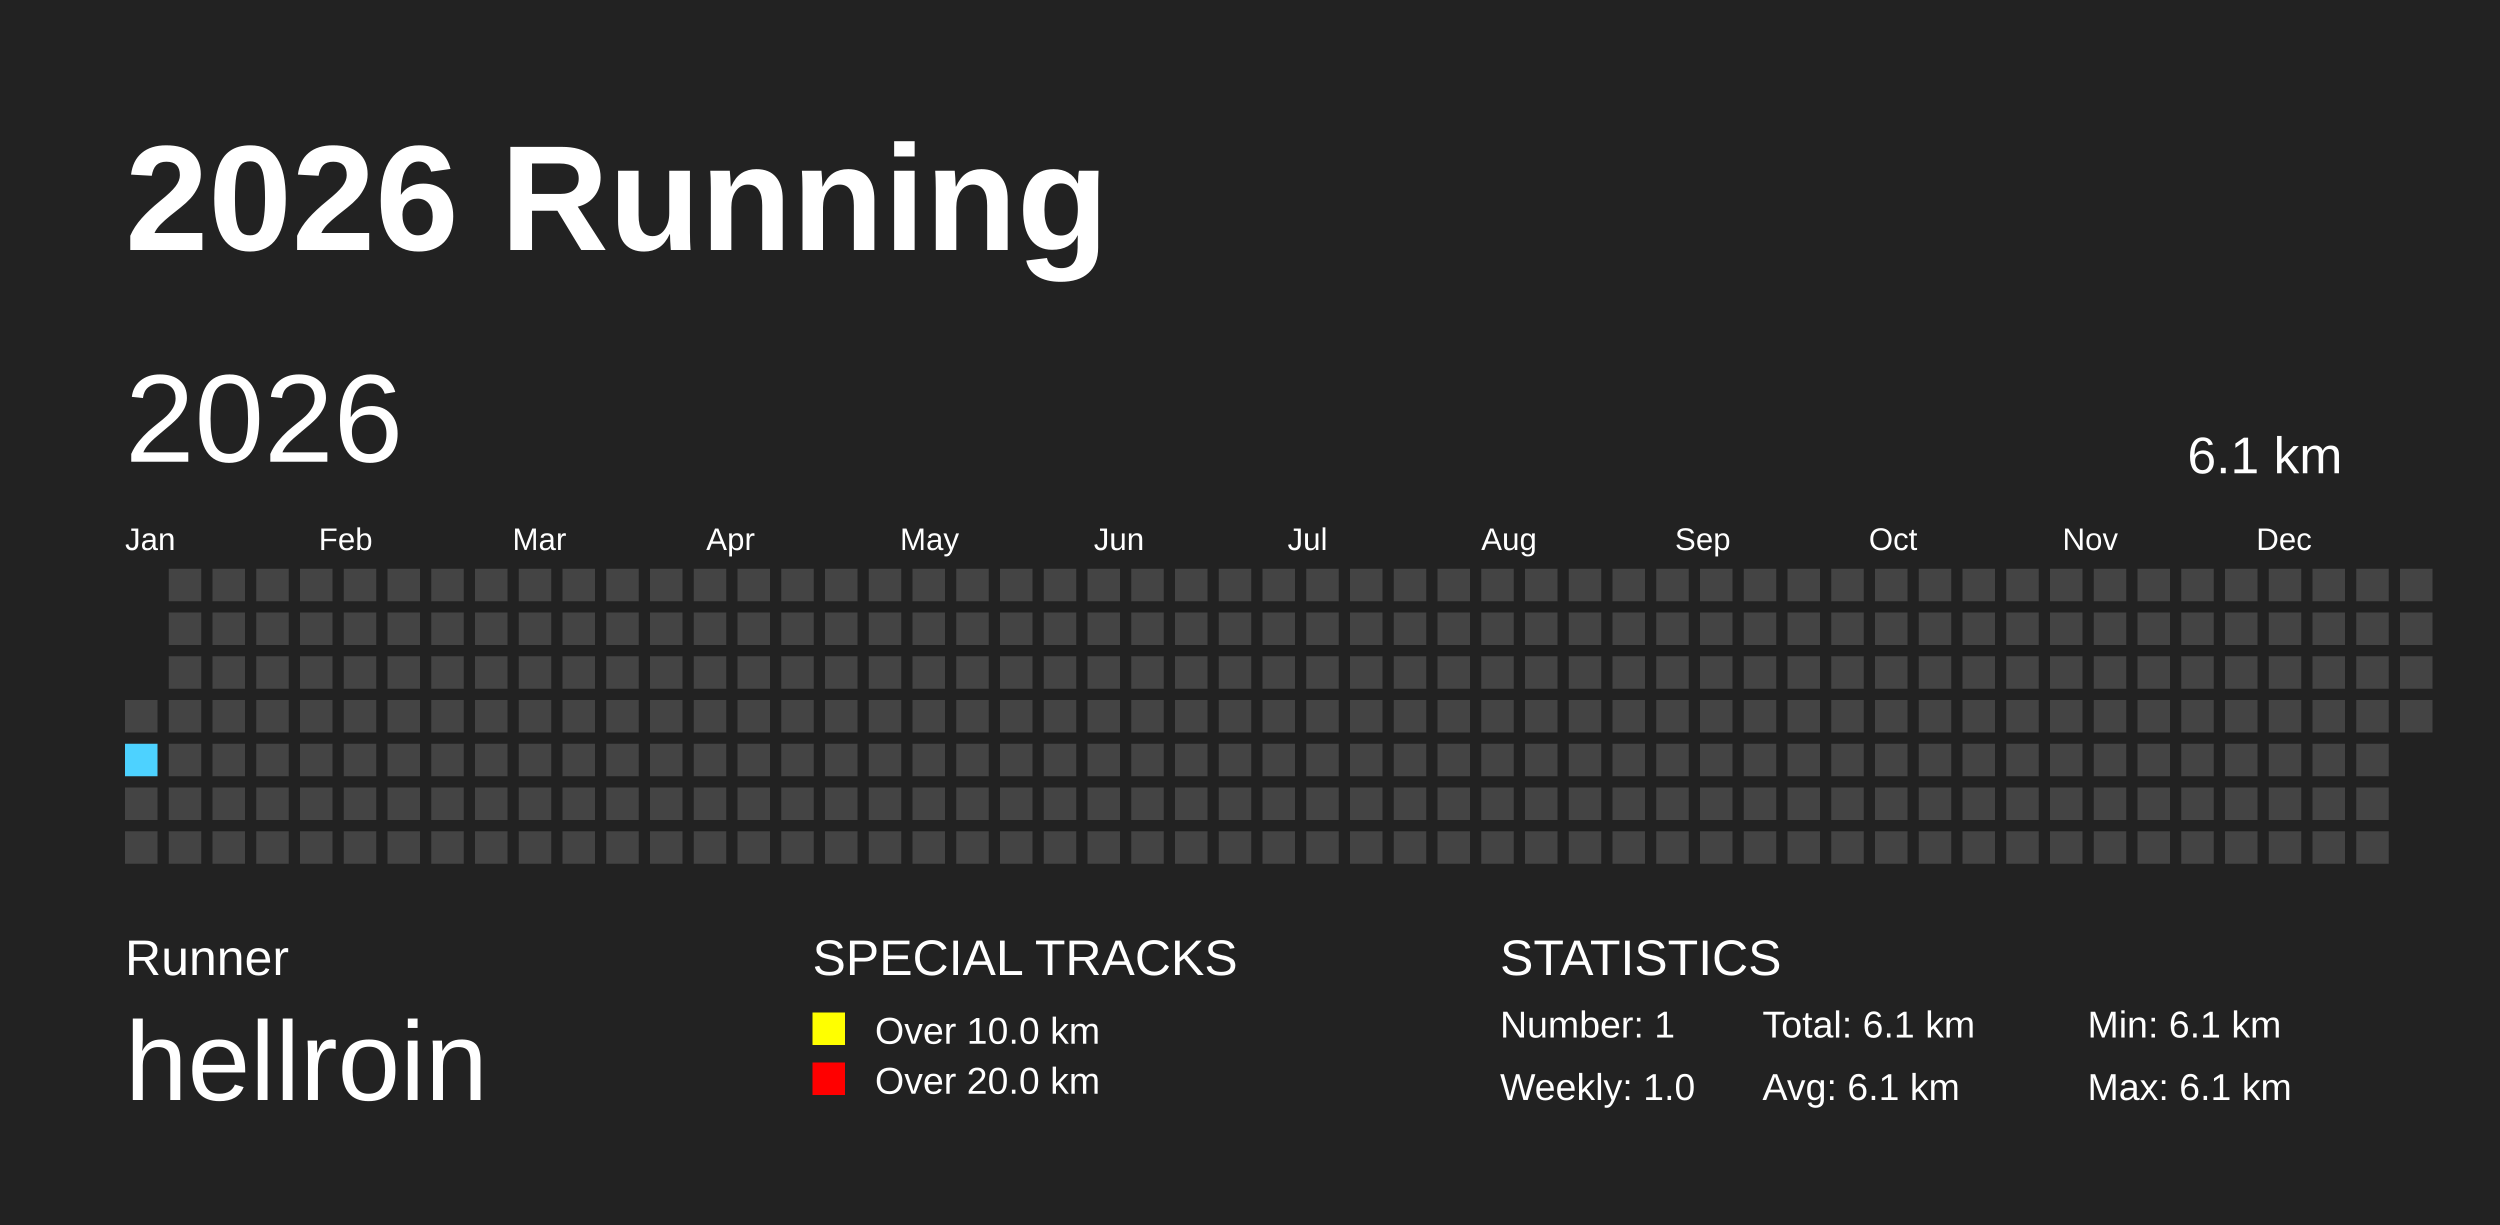
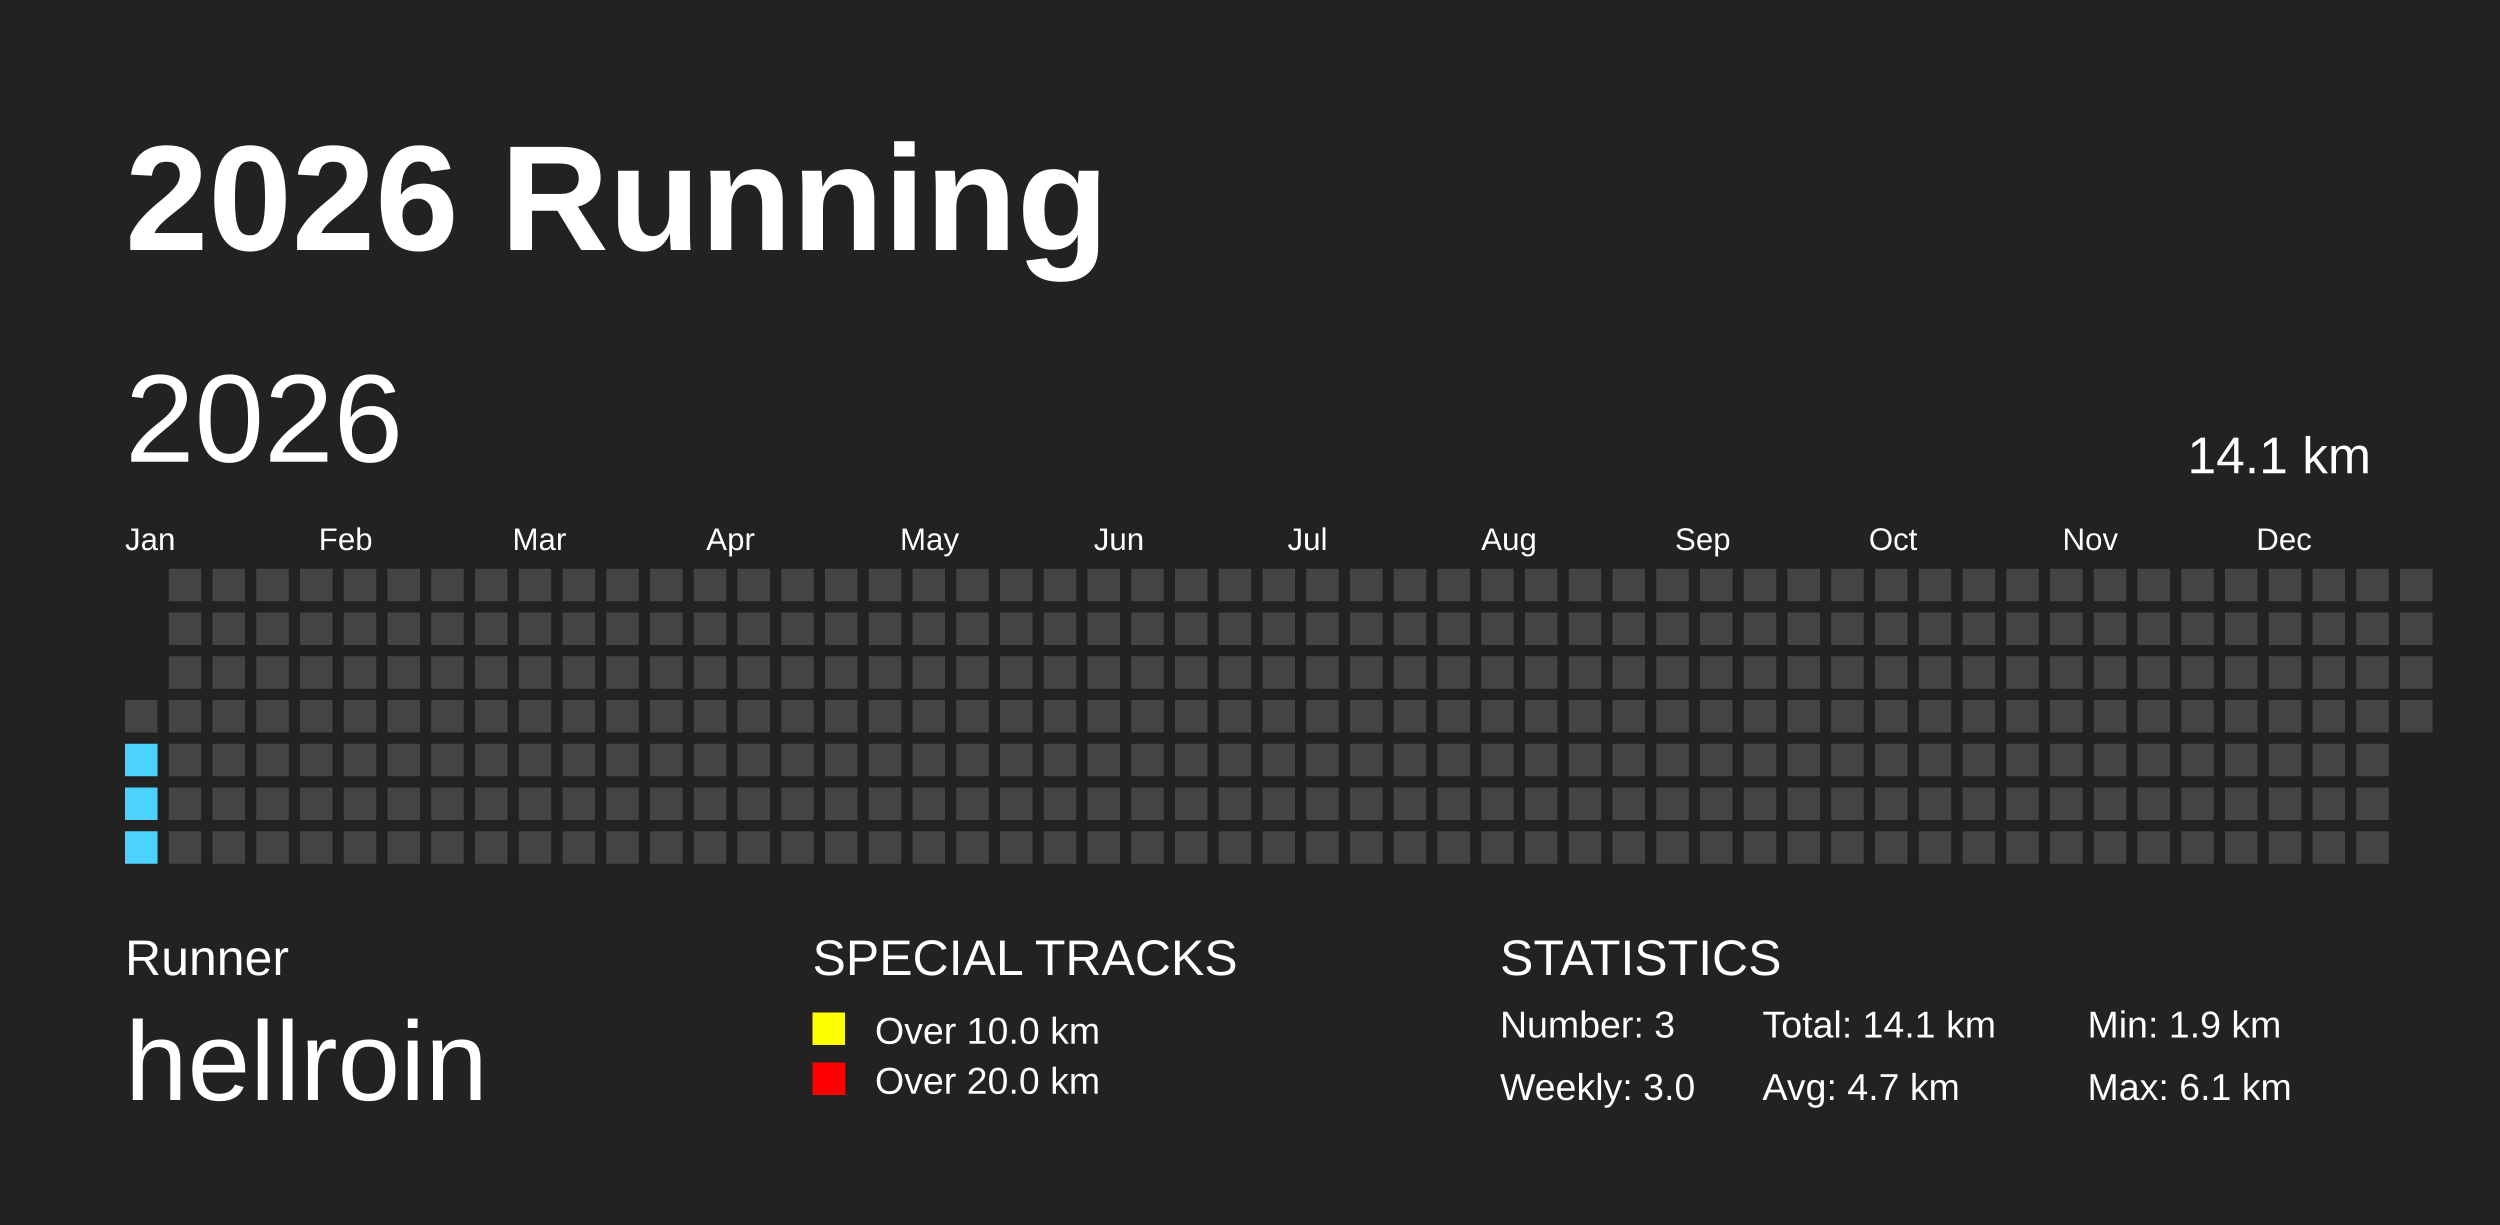
<svg xmlns="http://www.w3.org/2000/svg" baseProfile="full" height="98mm" version="1.1" viewBox="0,0,200,98" width="200mm">
  <defs />
  <rect fill="#222222" height="98" width="200" x="0" y="0" />
  <text fill="#FFFFFF" style="font-size:12px; font-family:Arial; font-weight:bold;" x="10" y="20">2026 Running</text>
  <text fill="#FFFFFF" style="font-size:4px; font-family:Arial" x="10" y="78">Runner</text>
  <text fill="#FFFFFF" style="font-size:9px; font-family:Arial" x="10" y="88">hellroin</text>
  <text fill="#FFFFFF" style="font-size:4px; font-family:Arial" x="65" y="78">SPECIAL TRACKS</text>
  <rect fill="yellow" height="2.6" width="2.6" x="65" y="81" />
  <text fill="#FFFFFF" style="font-size:3px; font-family:Arial" x="70" y="83.5">Over 10.0 km</text>
  <rect fill="red" height="2.6" width="2.6" x="65" y="85" />
  <text fill="#FFFFFF" style="font-size:3px; font-family:Arial" x="70" y="87.5">Over 20.0 km</text>
  <text fill="#FFFFFF" style="font-size:4px; font-family:Arial" x="120" y="78">STATISTICS</text>
-   <text fill="#FFFFFF" style="font-size:3px; font-family:Arial" x="120" y="83">Number: 1</text>
-   <text fill="#FFFFFF" style="font-size:3px; font-family:Arial" x="120" y="88">Weekly: 1.0</text>
-   <text fill="#FFFFFF" style="font-size:3px; font-family:Arial" x="141" y="83">Total: 6.1 km</text>
-   <text fill="#FFFFFF" style="font-size:3px; font-family:Arial" x="141" y="88">Avg: 6.1 km</text>
-   <text fill="#FFFFFF" style="font-size:3px; font-family:Arial" x="167" y="83">Min: 6.1 km</text>
+   <text fill="#FFFFFF" style="font-size:3px; font-family:Arial" x="120" y="83">Number: 3</text>
+   <text fill="#FFFFFF" style="font-size:3px; font-family:Arial" x="120" y="88">Weekly: 3.0</text>
+   <text fill="#FFFFFF" style="font-size:3px; font-family:Arial" x="141" y="83">Total: 14.1 km</text>
+   <text fill="#FFFFFF" style="font-size:3px; font-family:Arial" x="141" y="88">Avg: 4.7 km</text>
+   <text fill="#FFFFFF" style="font-size:3px; font-family:Arial" x="167" y="83">Min: 1.9 km</text>
  <text fill="#FFFFFF" style="font-size:3px; font-family:Arial" x="167" y="88">Max: 6.1 km</text>
  <text dominant-baseline="hanging" fill="#FFFFFF" style="font-size:10.0px; font-family:Arial;" x="10" y="30">2026</text>
-   <text dominant-baseline="hanging" fill="#FFFFFF" style="font-size:4.125px; font-family:Arial;" x="175" y="35">6.1 km</text>
+   <text dominant-baseline="hanging" fill="#FFFFFF" style="font-size:4.125px; font-family:Arial;" x="175" y="35">14.1 km</text>
  <text fill="#FFFFFF" style="font-size:2.5px; font-family:Arial" x="10.0" y="44">Jan</text>
  <text fill="#FFFFFF" style="font-size:2.5px; font-family:Arial" x="25.5" y="44">Feb</text>
  <text fill="#FFFFFF" style="font-size:2.5px; font-family:Arial" x="41.0" y="44">Mar</text>
  <text fill="#FFFFFF" style="font-size:2.5px; font-family:Arial" x="56.5" y="44">Apr</text>
  <text fill="#FFFFFF" style="font-size:2.5px; font-family:Arial" x="72.0" y="44">May</text>
  <text fill="#FFFFFF" style="font-size:2.5px; font-family:Arial" x="87.5" y="44">Jun</text>
  <text fill="#FFFFFF" style="font-size:2.5px; font-family:Arial" x="103.0" y="44">Jul</text>
  <text fill="#FFFFFF" style="font-size:2.5px; font-family:Arial" x="118.5" y="44">Aug</text>
  <text fill="#FFFFFF" style="font-size:2.5px; font-family:Arial" x="134.0" y="44">Sep</text>
  <text fill="#FFFFFF" style="font-size:2.5px; font-family:Arial" x="149.5" y="44">Oct</text>
  <text fill="#FFFFFF" style="font-size:2.5px; font-family:Arial" x="165.0" y="44">Nov</text>
  <text fill="#FFFFFF" style="font-size:2.5px; font-family:Arial" x="180.5" y="44">Dec</text>
  <rect fill="#444444" height="2.6" width="2.6" x="10.0" y="56.0" />
  <rect fill="#4DD2FF" height="2.6" width="2.6" x="10.0" y="59.5" />
-   <rect fill="#444444" height="2.6" width="2.6" x="10.0" y="63.0" />
-   <rect fill="#444444" height="2.6" width="2.6" x="10.0" y="66.5" />
+   <rect fill="#4DD2FF" height="2.6" width="2.6" x="10.0" y="63.0" />
+   <rect fill="#4DD2FF" height="2.6" width="2.6" x="10.0" y="66.5" />
  <rect fill="#444444" height="2.6" width="2.6" x="13.5" y="45.5" />
  <rect fill="#444444" height="2.6" width="2.6" x="13.5" y="49.0" />
  <rect fill="#444444" height="2.6" width="2.6" x="13.5" y="52.5" />
  <rect fill="#444444" height="2.6" width="2.6" x="13.5" y="56.0" />
  <rect fill="#444444" height="2.6" width="2.6" x="13.5" y="59.5" />
  <rect fill="#444444" height="2.6" width="2.6" x="13.5" y="63.0" />
  <rect fill="#444444" height="2.6" width="2.6" x="13.5" y="66.5" />
  <rect fill="#444444" height="2.6" width="2.6" x="17.0" y="45.5" />
  <rect fill="#444444" height="2.6" width="2.6" x="17.0" y="49.0" />
  <rect fill="#444444" height="2.6" width="2.6" x="17.0" y="52.5" />
  <rect fill="#444444" height="2.6" width="2.6" x="17.0" y="56.0" />
  <rect fill="#444444" height="2.6" width="2.6" x="17.0" y="59.5" />
  <rect fill="#444444" height="2.6" width="2.6" x="17.0" y="63.0" />
  <rect fill="#444444" height="2.6" width="2.6" x="17.0" y="66.5" />
  <rect fill="#444444" height="2.6" width="2.6" x="20.5" y="45.5" />
  <rect fill="#444444" height="2.6" width="2.6" x="20.5" y="49.0" />
  <rect fill="#444444" height="2.6" width="2.6" x="20.5" y="52.5" />
  <rect fill="#444444" height="2.6" width="2.6" x="20.5" y="56.0" />
  <rect fill="#444444" height="2.6" width="2.6" x="20.5" y="59.5" />
  <rect fill="#444444" height="2.6" width="2.6" x="20.5" y="63.0" />
  <rect fill="#444444" height="2.6" width="2.6" x="20.5" y="66.5" />
  <rect fill="#444444" height="2.6" width="2.6" x="24.0" y="45.5" />
  <rect fill="#444444" height="2.6" width="2.6" x="24.0" y="49.0" />
  <rect fill="#444444" height="2.6" width="2.6" x="24.0" y="52.5" />
  <rect fill="#444444" height="2.6" width="2.6" x="24.0" y="56.0" />
  <rect fill="#444444" height="2.6" width="2.6" x="24.0" y="59.5" />
  <rect fill="#444444" height="2.6" width="2.6" x="24.0" y="63.0" />
  <rect fill="#444444" height="2.6" width="2.6" x="24.0" y="66.5" />
  <rect fill="#444444" height="2.6" width="2.6" x="27.5" y="45.5" />
  <rect fill="#444444" height="2.6" width="2.6" x="27.5" y="49.0" />
  <rect fill="#444444" height="2.6" width="2.6" x="27.5" y="52.5" />
  <rect fill="#444444" height="2.6" width="2.6" x="27.5" y="56.0" />
  <rect fill="#444444" height="2.6" width="2.6" x="27.5" y="59.5" />
  <rect fill="#444444" height="2.6" width="2.6" x="27.5" y="63.0" />
  <rect fill="#444444" height="2.6" width="2.6" x="27.5" y="66.5" />
  <rect fill="#444444" height="2.6" width="2.6" x="31.0" y="45.5" />
  <rect fill="#444444" height="2.6" width="2.6" x="31.0" y="49.0" />
  <rect fill="#444444" height="2.6" width="2.6" x="31.0" y="52.5" />
  <rect fill="#444444" height="2.6" width="2.6" x="31.0" y="56.0" />
  <rect fill="#444444" height="2.6" width="2.6" x="31.0" y="59.5" />
  <rect fill="#444444" height="2.6" width="2.6" x="31.0" y="63.0" />
  <rect fill="#444444" height="2.6" width="2.6" x="31.0" y="66.5" />
  <rect fill="#444444" height="2.6" width="2.6" x="34.5" y="45.5" />
  <rect fill="#444444" height="2.6" width="2.6" x="34.5" y="49.0" />
  <rect fill="#444444" height="2.6" width="2.6" x="34.5" y="52.5" />
  <rect fill="#444444" height="2.6" width="2.6" x="34.5" y="56.0" />
  <rect fill="#444444" height="2.6" width="2.6" x="34.5" y="59.5" />
  <rect fill="#444444" height="2.6" width="2.6" x="34.5" y="63.0" />
  <rect fill="#444444" height="2.6" width="2.6" x="34.5" y="66.5" />
  <rect fill="#444444" height="2.6" width="2.6" x="38.0" y="45.5" />
  <rect fill="#444444" height="2.6" width="2.6" x="38.0" y="49.0" />
  <rect fill="#444444" height="2.6" width="2.6" x="38.0" y="52.5" />
  <rect fill="#444444" height="2.6" width="2.6" x="38.0" y="56.0" />
  <rect fill="#444444" height="2.6" width="2.6" x="38.0" y="59.5" />
  <rect fill="#444444" height="2.6" width="2.6" x="38.0" y="63.0" />
  <rect fill="#444444" height="2.6" width="2.6" x="38.0" y="66.5" />
  <rect fill="#444444" height="2.6" width="2.6" x="41.5" y="45.5" />
  <rect fill="#444444" height="2.6" width="2.6" x="41.5" y="49.0" />
  <rect fill="#444444" height="2.6" width="2.6" x="41.5" y="52.5" />
  <rect fill="#444444" height="2.6" width="2.6" x="41.5" y="56.0" />
  <rect fill="#444444" height="2.6" width="2.6" x="41.5" y="59.5" />
  <rect fill="#444444" height="2.6" width="2.6" x="41.5" y="63.0" />
  <rect fill="#444444" height="2.6" width="2.6" x="41.5" y="66.5" />
  <rect fill="#444444" height="2.6" width="2.6" x="45.0" y="45.5" />
  <rect fill="#444444" height="2.6" width="2.6" x="45.0" y="49.0" />
  <rect fill="#444444" height="2.6" width="2.6" x="45.0" y="52.5" />
  <rect fill="#444444" height="2.6" width="2.6" x="45.0" y="56.0" />
  <rect fill="#444444" height="2.6" width="2.6" x="45.0" y="59.5" />
  <rect fill="#444444" height="2.6" width="2.6" x="45.0" y="63.0" />
  <rect fill="#444444" height="2.6" width="2.6" x="45.0" y="66.5" />
  <rect fill="#444444" height="2.6" width="2.6" x="48.5" y="45.5" />
  <rect fill="#444444" height="2.6" width="2.6" x="48.5" y="49.0" />
  <rect fill="#444444" height="2.6" width="2.6" x="48.5" y="52.5" />
  <rect fill="#444444" height="2.6" width="2.6" x="48.5" y="56.0" />
  <rect fill="#444444" height="2.6" width="2.6" x="48.5" y="59.5" />
  <rect fill="#444444" height="2.6" width="2.6" x="48.5" y="63.0" />
  <rect fill="#444444" height="2.6" width="2.6" x="48.5" y="66.5" />
  <rect fill="#444444" height="2.6" width="2.6" x="52.0" y="45.5" />
  <rect fill="#444444" height="2.6" width="2.6" x="52.0" y="49.0" />
  <rect fill="#444444" height="2.6" width="2.6" x="52.0" y="52.5" />
  <rect fill="#444444" height="2.6" width="2.6" x="52.0" y="56.0" />
  <rect fill="#444444" height="2.6" width="2.6" x="52.0" y="59.5" />
  <rect fill="#444444" height="2.6" width="2.6" x="52.0" y="63.0" />
  <rect fill="#444444" height="2.6" width="2.6" x="52.0" y="66.5" />
  <rect fill="#444444" height="2.6" width="2.6" x="55.5" y="45.5" />
  <rect fill="#444444" height="2.6" width="2.6" x="55.5" y="49.0" />
  <rect fill="#444444" height="2.6" width="2.6" x="55.5" y="52.5" />
  <rect fill="#444444" height="2.6" width="2.6" x="55.5" y="56.0" />
  <rect fill="#444444" height="2.6" width="2.6" x="55.5" y="59.5" />
  <rect fill="#444444" height="2.6" width="2.6" x="55.5" y="63.0" />
  <rect fill="#444444" height="2.6" width="2.6" x="55.5" y="66.5" />
  <rect fill="#444444" height="2.6" width="2.6" x="59.0" y="45.5" />
  <rect fill="#444444" height="2.6" width="2.6" x="59.0" y="49.0" />
  <rect fill="#444444" height="2.6" width="2.6" x="59.0" y="52.5" />
  <rect fill="#444444" height="2.6" width="2.6" x="59.0" y="56.0" />
  <rect fill="#444444" height="2.6" width="2.6" x="59.0" y="59.5" />
  <rect fill="#444444" height="2.6" width="2.6" x="59.0" y="63.0" />
  <rect fill="#444444" height="2.6" width="2.6" x="59.0" y="66.5" />
  <rect fill="#444444" height="2.6" width="2.6" x="62.5" y="45.5" />
  <rect fill="#444444" height="2.6" width="2.6" x="62.5" y="49.0" />
  <rect fill="#444444" height="2.6" width="2.6" x="62.5" y="52.5" />
  <rect fill="#444444" height="2.6" width="2.6" x="62.5" y="56.0" />
  <rect fill="#444444" height="2.6" width="2.6" x="62.5" y="59.5" />
  <rect fill="#444444" height="2.6" width="2.6" x="62.5" y="63.0" />
  <rect fill="#444444" height="2.6" width="2.6" x="62.5" y="66.5" />
  <rect fill="#444444" height="2.6" width="2.6" x="66.0" y="45.5" />
  <rect fill="#444444" height="2.6" width="2.6" x="66.0" y="49.0" />
  <rect fill="#444444" height="2.6" width="2.6" x="66.0" y="52.5" />
  <rect fill="#444444" height="2.6" width="2.6" x="66.0" y="56.0" />
  <rect fill="#444444" height="2.6" width="2.6" x="66.0" y="59.5" />
  <rect fill="#444444" height="2.6" width="2.6" x="66.0" y="63.0" />
  <rect fill="#444444" height="2.6" width="2.6" x="66.0" y="66.5" />
  <rect fill="#444444" height="2.6" width="2.6" x="69.5" y="45.5" />
  <rect fill="#444444" height="2.6" width="2.6" x="69.5" y="49.0" />
  <rect fill="#444444" height="2.6" width="2.6" x="69.5" y="52.5" />
  <rect fill="#444444" height="2.6" width="2.6" x="69.5" y="56.0" />
  <rect fill="#444444" height="2.6" width="2.6" x="69.5" y="59.5" />
  <rect fill="#444444" height="2.6" width="2.6" x="69.5" y="63.0" />
  <rect fill="#444444" height="2.6" width="2.6" x="69.5" y="66.5" />
  <rect fill="#444444" height="2.6" width="2.6" x="73.0" y="45.5" />
  <rect fill="#444444" height="2.6" width="2.6" x="73.0" y="49.0" />
  <rect fill="#444444" height="2.6" width="2.6" x="73.0" y="52.5" />
  <rect fill="#444444" height="2.6" width="2.6" x="73.0" y="56.0" />
  <rect fill="#444444" height="2.6" width="2.6" x="73.0" y="59.5" />
  <rect fill="#444444" height="2.6" width="2.6" x="73.0" y="63.0" />
  <rect fill="#444444" height="2.6" width="2.6" x="73.0" y="66.5" />
  <rect fill="#444444" height="2.6" width="2.6" x="76.5" y="45.5" />
  <rect fill="#444444" height="2.6" width="2.6" x="76.5" y="49.0" />
  <rect fill="#444444" height="2.6" width="2.6" x="76.5" y="52.5" />
  <rect fill="#444444" height="2.6" width="2.6" x="76.5" y="56.0" />
  <rect fill="#444444" height="2.6" width="2.6" x="76.5" y="59.5" />
  <rect fill="#444444" height="2.6" width="2.6" x="76.5" y="63.0" />
  <rect fill="#444444" height="2.6" width="2.6" x="76.5" y="66.5" />
  <rect fill="#444444" height="2.6" width="2.6" x="80.0" y="45.5" />
  <rect fill="#444444" height="2.6" width="2.6" x="80.0" y="49.0" />
  <rect fill="#444444" height="2.6" width="2.6" x="80.0" y="52.5" />
  <rect fill="#444444" height="2.6" width="2.6" x="80.0" y="56.0" />
  <rect fill="#444444" height="2.6" width="2.6" x="80.0" y="59.5" />
  <rect fill="#444444" height="2.6" width="2.6" x="80.0" y="63.0" />
  <rect fill="#444444" height="2.6" width="2.6" x="80.0" y="66.5" />
  <rect fill="#444444" height="2.6" width="2.6" x="83.5" y="45.5" />
  <rect fill="#444444" height="2.6" width="2.6" x="83.5" y="49.0" />
  <rect fill="#444444" height="2.6" width="2.6" x="83.5" y="52.5" />
  <rect fill="#444444" height="2.6" width="2.6" x="83.5" y="56.0" />
  <rect fill="#444444" height="2.6" width="2.6" x="83.5" y="59.5" />
  <rect fill="#444444" height="2.6" width="2.6" x="83.5" y="63.0" />
  <rect fill="#444444" height="2.6" width="2.6" x="83.5" y="66.5" />
  <rect fill="#444444" height="2.6" width="2.6" x="87.0" y="45.5" />
  <rect fill="#444444" height="2.6" width="2.6" x="87.0" y="49.0" />
  <rect fill="#444444" height="2.6" width="2.6" x="87.0" y="52.5" />
  <rect fill="#444444" height="2.6" width="2.6" x="87.0" y="56.0" />
  <rect fill="#444444" height="2.6" width="2.6" x="87.0" y="59.5" />
  <rect fill="#444444" height="2.6" width="2.6" x="87.0" y="63.0" />
  <rect fill="#444444" height="2.6" width="2.6" x="87.0" y="66.5" />
  <rect fill="#444444" height="2.6" width="2.6" x="90.5" y="45.5" />
  <rect fill="#444444" height="2.6" width="2.6" x="90.5" y="49.0" />
  <rect fill="#444444" height="2.6" width="2.6" x="90.5" y="52.5" />
  <rect fill="#444444" height="2.6" width="2.6" x="90.5" y="56.0" />
  <rect fill="#444444" height="2.6" width="2.6" x="90.5" y="59.5" />
  <rect fill="#444444" height="2.6" width="2.6" x="90.5" y="63.0" />
  <rect fill="#444444" height="2.6" width="2.6" x="90.5" y="66.5" />
  <rect fill="#444444" height="2.6" width="2.6" x="94.0" y="45.5" />
  <rect fill="#444444" height="2.6" width="2.6" x="94.0" y="49.0" />
  <rect fill="#444444" height="2.6" width="2.6" x="94.0" y="52.5" />
  <rect fill="#444444" height="2.6" width="2.6" x="94.0" y="56.0" />
  <rect fill="#444444" height="2.6" width="2.6" x="94.0" y="59.5" />
  <rect fill="#444444" height="2.6" width="2.6" x="94.0" y="63.0" />
  <rect fill="#444444" height="2.6" width="2.6" x="94.0" y="66.5" />
  <rect fill="#444444" height="2.6" width="2.6" x="97.5" y="45.5" />
  <rect fill="#444444" height="2.6" width="2.6" x="97.5" y="49.0" />
  <rect fill="#444444" height="2.6" width="2.6" x="97.5" y="52.5" />
  <rect fill="#444444" height="2.6" width="2.6" x="97.5" y="56.0" />
  <rect fill="#444444" height="2.6" width="2.6" x="97.5" y="59.5" />
  <rect fill="#444444" height="2.6" width="2.6" x="97.5" y="63.0" />
  <rect fill="#444444" height="2.6" width="2.6" x="97.5" y="66.5" />
  <rect fill="#444444" height="2.6" width="2.6" x="101.0" y="45.5" />
  <rect fill="#444444" height="2.6" width="2.6" x="101.0" y="49.0" />
  <rect fill="#444444" height="2.6" width="2.6" x="101.0" y="52.5" />
  <rect fill="#444444" height="2.6" width="2.6" x="101.0" y="56.0" />
  <rect fill="#444444" height="2.6" width="2.6" x="101.0" y="59.5" />
  <rect fill="#444444" height="2.6" width="2.6" x="101.0" y="63.0" />
  <rect fill="#444444" height="2.6" width="2.6" x="101.0" y="66.5" />
  <rect fill="#444444" height="2.6" width="2.6" x="104.5" y="45.5" />
  <rect fill="#444444" height="2.6" width="2.6" x="104.5" y="49.0" />
  <rect fill="#444444" height="2.6" width="2.6" x="104.5" y="52.5" />
  <rect fill="#444444" height="2.6" width="2.6" x="104.5" y="56.0" />
  <rect fill="#444444" height="2.6" width="2.6" x="104.5" y="59.5" />
  <rect fill="#444444" height="2.6" width="2.6" x="104.5" y="63.0" />
  <rect fill="#444444" height="2.6" width="2.6" x="104.5" y="66.5" />
  <rect fill="#444444" height="2.6" width="2.6" x="108.0" y="45.5" />
  <rect fill="#444444" height="2.6" width="2.6" x="108.0" y="49.0" />
  <rect fill="#444444" height="2.6" width="2.6" x="108.0" y="52.5" />
  <rect fill="#444444" height="2.6" width="2.6" x="108.0" y="56.0" />
  <rect fill="#444444" height="2.6" width="2.6" x="108.0" y="59.5" />
  <rect fill="#444444" height="2.6" width="2.6" x="108.0" y="63.0" />
  <rect fill="#444444" height="2.6" width="2.6" x="108.0" y="66.5" />
  <rect fill="#444444" height="2.6" width="2.6" x="111.5" y="45.5" />
  <rect fill="#444444" height="2.6" width="2.6" x="111.5" y="49.0" />
  <rect fill="#444444" height="2.6" width="2.6" x="111.5" y="52.5" />
  <rect fill="#444444" height="2.6" width="2.6" x="111.5" y="56.0" />
  <rect fill="#444444" height="2.6" width="2.6" x="111.5" y="59.5" />
  <rect fill="#444444" height="2.6" width="2.6" x="111.5" y="63.0" />
  <rect fill="#444444" height="2.6" width="2.6" x="111.5" y="66.5" />
  <rect fill="#444444" height="2.6" width="2.6" x="115.0" y="45.5" />
  <rect fill="#444444" height="2.6" width="2.6" x="115.0" y="49.0" />
  <rect fill="#444444" height="2.6" width="2.6" x="115.0" y="52.5" />
  <rect fill="#444444" height="2.6" width="2.6" x="115.0" y="56.0" />
  <rect fill="#444444" height="2.6" width="2.6" x="115.0" y="59.5" />
  <rect fill="#444444" height="2.6" width="2.6" x="115.0" y="63.0" />
  <rect fill="#444444" height="2.6" width="2.6" x="115.0" y="66.5" />
  <rect fill="#444444" height="2.6" width="2.6" x="118.5" y="45.5" />
  <rect fill="#444444" height="2.6" width="2.6" x="118.5" y="49.0" />
  <rect fill="#444444" height="2.6" width="2.6" x="118.5" y="52.5" />
  <rect fill="#444444" height="2.6" width="2.6" x="118.5" y="56.0" />
  <rect fill="#444444" height="2.6" width="2.6" x="118.5" y="59.5" />
  <rect fill="#444444" height="2.6" width="2.6" x="118.5" y="63.0" />
  <rect fill="#444444" height="2.6" width="2.6" x="118.5" y="66.5" />
  <rect fill="#444444" height="2.6" width="2.6" x="122.0" y="45.5" />
  <rect fill="#444444" height="2.6" width="2.6" x="122.0" y="49.0" />
  <rect fill="#444444" height="2.6" width="2.6" x="122.0" y="52.5" />
  <rect fill="#444444" height="2.6" width="2.6" x="122.0" y="56.0" />
  <rect fill="#444444" height="2.6" width="2.6" x="122.0" y="59.5" />
  <rect fill="#444444" height="2.6" width="2.6" x="122.0" y="63.0" />
  <rect fill="#444444" height="2.6" width="2.6" x="122.0" y="66.5" />
  <rect fill="#444444" height="2.6" width="2.6" x="125.5" y="45.5" />
  <rect fill="#444444" height="2.6" width="2.6" x="125.5" y="49.0" />
  <rect fill="#444444" height="2.6" width="2.6" x="125.5" y="52.5" />
  <rect fill="#444444" height="2.6" width="2.6" x="125.5" y="56.0" />
  <rect fill="#444444" height="2.6" width="2.6" x="125.5" y="59.5" />
  <rect fill="#444444" height="2.6" width="2.6" x="125.5" y="63.0" />
  <rect fill="#444444" height="2.6" width="2.6" x="125.5" y="66.5" />
  <rect fill="#444444" height="2.6" width="2.6" x="129.0" y="45.5" />
  <rect fill="#444444" height="2.6" width="2.6" x="129.0" y="49.0" />
  <rect fill="#444444" height="2.6" width="2.6" x="129.0" y="52.5" />
  <rect fill="#444444" height="2.6" width="2.6" x="129.0" y="56.0" />
  <rect fill="#444444" height="2.6" width="2.6" x="129.0" y="59.5" />
  <rect fill="#444444" height="2.6" width="2.6" x="129.0" y="63.0" />
  <rect fill="#444444" height="2.6" width="2.6" x="129.0" y="66.5" />
  <rect fill="#444444" height="2.6" width="2.6" x="132.5" y="45.5" />
  <rect fill="#444444" height="2.6" width="2.6" x="132.5" y="49.0" />
  <rect fill="#444444" height="2.6" width="2.6" x="132.5" y="52.5" />
  <rect fill="#444444" height="2.6" width="2.6" x="132.5" y="56.0" />
  <rect fill="#444444" height="2.6" width="2.6" x="132.5" y="59.5" />
  <rect fill="#444444" height="2.6" width="2.6" x="132.5" y="63.0" />
  <rect fill="#444444" height="2.6" width="2.6" x="132.5" y="66.5" />
  <rect fill="#444444" height="2.6" width="2.6" x="136.0" y="45.5" />
  <rect fill="#444444" height="2.6" width="2.6" x="136.0" y="49.0" />
  <rect fill="#444444" height="2.6" width="2.6" x="136.0" y="52.5" />
  <rect fill="#444444" height="2.6" width="2.6" x="136.0" y="56.0" />
  <rect fill="#444444" height="2.6" width="2.6" x="136.0" y="59.5" />
  <rect fill="#444444" height="2.6" width="2.6" x="136.0" y="63.0" />
  <rect fill="#444444" height="2.6" width="2.6" x="136.0" y="66.5" />
  <rect fill="#444444" height="2.6" width="2.6" x="139.5" y="45.5" />
  <rect fill="#444444" height="2.6" width="2.6" x="139.5" y="49.0" />
  <rect fill="#444444" height="2.6" width="2.6" x="139.5" y="52.5" />
  <rect fill="#444444" height="2.6" width="2.6" x="139.5" y="56.0" />
  <rect fill="#444444" height="2.6" width="2.6" x="139.5" y="59.5" />
  <rect fill="#444444" height="2.6" width="2.6" x="139.5" y="63.0" />
  <rect fill="#444444" height="2.6" width="2.6" x="139.5" y="66.5" />
  <rect fill="#444444" height="2.6" width="2.6" x="143.0" y="45.5" />
  <rect fill="#444444" height="2.6" width="2.6" x="143.0" y="49.0" />
  <rect fill="#444444" height="2.6" width="2.6" x="143.0" y="52.5" />
  <rect fill="#444444" height="2.6" width="2.6" x="143.0" y="56.0" />
  <rect fill="#444444" height="2.6" width="2.6" x="143.0" y="59.5" />
  <rect fill="#444444" height="2.6" width="2.6" x="143.0" y="63.0" />
  <rect fill="#444444" height="2.6" width="2.6" x="143.0" y="66.5" />
  <rect fill="#444444" height="2.6" width="2.6" x="146.5" y="45.5" />
  <rect fill="#444444" height="2.6" width="2.6" x="146.5" y="49.0" />
  <rect fill="#444444" height="2.6" width="2.6" x="146.5" y="52.5" />
  <rect fill="#444444" height="2.6" width="2.6" x="146.5" y="56.0" />
  <rect fill="#444444" height="2.6" width="2.6" x="146.5" y="59.5" />
  <rect fill="#444444" height="2.6" width="2.6" x="146.5" y="63.0" />
  <rect fill="#444444" height="2.6" width="2.6" x="146.5" y="66.5" />
  <rect fill="#444444" height="2.6" width="2.6" x="150.0" y="45.5" />
  <rect fill="#444444" height="2.6" width="2.6" x="150.0" y="49.0" />
  <rect fill="#444444" height="2.6" width="2.6" x="150.0" y="52.5" />
  <rect fill="#444444" height="2.6" width="2.6" x="150.0" y="56.0" />
  <rect fill="#444444" height="2.6" width="2.6" x="150.0" y="59.5" />
  <rect fill="#444444" height="2.6" width="2.6" x="150.0" y="63.0" />
  <rect fill="#444444" height="2.6" width="2.6" x="150.0" y="66.5" />
  <rect fill="#444444" height="2.6" width="2.6" x="153.5" y="45.5" />
  <rect fill="#444444" height="2.6" width="2.6" x="153.5" y="49.0" />
  <rect fill="#444444" height="2.6" width="2.6" x="153.5" y="52.5" />
  <rect fill="#444444" height="2.6" width="2.6" x="153.5" y="56.0" />
  <rect fill="#444444" height="2.6" width="2.6" x="153.5" y="59.5" />
  <rect fill="#444444" height="2.6" width="2.6" x="153.5" y="63.0" />
  <rect fill="#444444" height="2.6" width="2.6" x="153.5" y="66.5" />
  <rect fill="#444444" height="2.6" width="2.6" x="157.0" y="45.5" />
  <rect fill="#444444" height="2.6" width="2.6" x="157.0" y="49.0" />
  <rect fill="#444444" height="2.6" width="2.6" x="157.0" y="52.5" />
  <rect fill="#444444" height="2.6" width="2.6" x="157.0" y="56.0" />
  <rect fill="#444444" height="2.6" width="2.6" x="157.0" y="59.5" />
  <rect fill="#444444" height="2.6" width="2.6" x="157.0" y="63.0" />
  <rect fill="#444444" height="2.6" width="2.6" x="157.0" y="66.5" />
  <rect fill="#444444" height="2.6" width="2.6" x="160.5" y="45.5" />
  <rect fill="#444444" height="2.6" width="2.6" x="160.5" y="49.0" />
  <rect fill="#444444" height="2.6" width="2.6" x="160.5" y="52.5" />
  <rect fill="#444444" height="2.6" width="2.6" x="160.5" y="56.0" />
  <rect fill="#444444" height="2.6" width="2.6" x="160.5" y="59.5" />
  <rect fill="#444444" height="2.6" width="2.6" x="160.5" y="63.0" />
  <rect fill="#444444" height="2.6" width="2.6" x="160.5" y="66.5" />
  <rect fill="#444444" height="2.6" width="2.6" x="164.0" y="45.5" />
  <rect fill="#444444" height="2.6" width="2.6" x="164.0" y="49.0" />
  <rect fill="#444444" height="2.6" width="2.6" x="164.0" y="52.5" />
  <rect fill="#444444" height="2.6" width="2.6" x="164.0" y="56.0" />
  <rect fill="#444444" height="2.6" width="2.6" x="164.0" y="59.5" />
  <rect fill="#444444" height="2.6" width="2.6" x="164.0" y="63.0" />
  <rect fill="#444444" height="2.6" width="2.6" x="164.0" y="66.5" />
  <rect fill="#444444" height="2.6" width="2.6" x="167.5" y="45.5" />
  <rect fill="#444444" height="2.6" width="2.6" x="167.5" y="49.0" />
  <rect fill="#444444" height="2.6" width="2.6" x="167.5" y="52.5" />
  <rect fill="#444444" height="2.6" width="2.6" x="167.5" y="56.0" />
  <rect fill="#444444" height="2.6" width="2.6" x="167.5" y="59.5" />
  <rect fill="#444444" height="2.6" width="2.6" x="167.5" y="63.0" />
  <rect fill="#444444" height="2.6" width="2.6" x="167.5" y="66.5" />
  <rect fill="#444444" height="2.6" width="2.6" x="171.0" y="45.5" />
  <rect fill="#444444" height="2.6" width="2.6" x="171.0" y="49.0" />
  <rect fill="#444444" height="2.6" width="2.6" x="171.0" y="52.5" />
  <rect fill="#444444" height="2.6" width="2.6" x="171.0" y="56.0" />
  <rect fill="#444444" height="2.6" width="2.6" x="171.0" y="59.5" />
  <rect fill="#444444" height="2.6" width="2.6" x="171.0" y="63.0" />
  <rect fill="#444444" height="2.6" width="2.6" x="171.0" y="66.5" />
  <rect fill="#444444" height="2.6" width="2.6" x="174.5" y="45.5" />
  <rect fill="#444444" height="2.6" width="2.6" x="174.5" y="49.0" />
  <rect fill="#444444" height="2.6" width="2.6" x="174.5" y="52.5" />
  <rect fill="#444444" height="2.6" width="2.6" x="174.5" y="56.0" />
  <rect fill="#444444" height="2.6" width="2.6" x="174.5" y="59.5" />
  <rect fill="#444444" height="2.6" width="2.6" x="174.5" y="63.0" />
  <rect fill="#444444" height="2.6" width="2.6" x="174.5" y="66.5" />
  <rect fill="#444444" height="2.6" width="2.6" x="178.0" y="45.5" />
  <rect fill="#444444" height="2.6" width="2.6" x="178.0" y="49.0" />
  <rect fill="#444444" height="2.6" width="2.6" x="178.0" y="52.5" />
  <rect fill="#444444" height="2.6" width="2.6" x="178.0" y="56.0" />
  <rect fill="#444444" height="2.6" width="2.6" x="178.0" y="59.5" />
  <rect fill="#444444" height="2.6" width="2.6" x="178.0" y="63.0" />
  <rect fill="#444444" height="2.6" width="2.6" x="178.0" y="66.5" />
  <rect fill="#444444" height="2.6" width="2.6" x="181.5" y="45.5" />
  <rect fill="#444444" height="2.6" width="2.6" x="181.5" y="49.0" />
  <rect fill="#444444" height="2.6" width="2.6" x="181.5" y="52.5" />
  <rect fill="#444444" height="2.6" width="2.6" x="181.5" y="56.0" />
  <rect fill="#444444" height="2.6" width="2.6" x="181.5" y="59.5" />
  <rect fill="#444444" height="2.6" width="2.6" x="181.5" y="63.0" />
  <rect fill="#444444" height="2.6" width="2.6" x="181.5" y="66.5" />
  <rect fill="#444444" height="2.6" width="2.6" x="185.0" y="45.5" />
  <rect fill="#444444" height="2.6" width="2.6" x="185.0" y="49.0" />
  <rect fill="#444444" height="2.6" width="2.6" x="185.0" y="52.5" />
  <rect fill="#444444" height="2.6" width="2.6" x="185.0" y="56.0" />
  <rect fill="#444444" height="2.6" width="2.6" x="185.0" y="59.5" />
  <rect fill="#444444" height="2.6" width="2.6" x="185.0" y="63.0" />
  <rect fill="#444444" height="2.6" width="2.6" x="185.0" y="66.5" />
  <rect fill="#444444" height="2.6" width="2.6" x="188.5" y="45.5" />
  <rect fill="#444444" height="2.6" width="2.6" x="188.5" y="49.0" />
  <rect fill="#444444" height="2.6" width="2.6" x="188.5" y="52.5" />
  <rect fill="#444444" height="2.6" width="2.6" x="188.5" y="56.0" />
  <rect fill="#444444" height="2.6" width="2.6" x="188.5" y="59.5" />
  <rect fill="#444444" height="2.6" width="2.6" x="188.5" y="63.0" />
  <rect fill="#444444" height="2.6" width="2.6" x="188.5" y="66.5" />
  <rect fill="#444444" height="2.6" width="2.6" x="192.0" y="45.5" />
  <rect fill="#444444" height="2.6" width="2.6" x="192.0" y="49.0" />
  <rect fill="#444444" height="2.6" width="2.6" x="192.0" y="52.5" />
  <rect fill="#444444" height="2.6" width="2.6" x="192.0" y="56.0" />
</svg>
